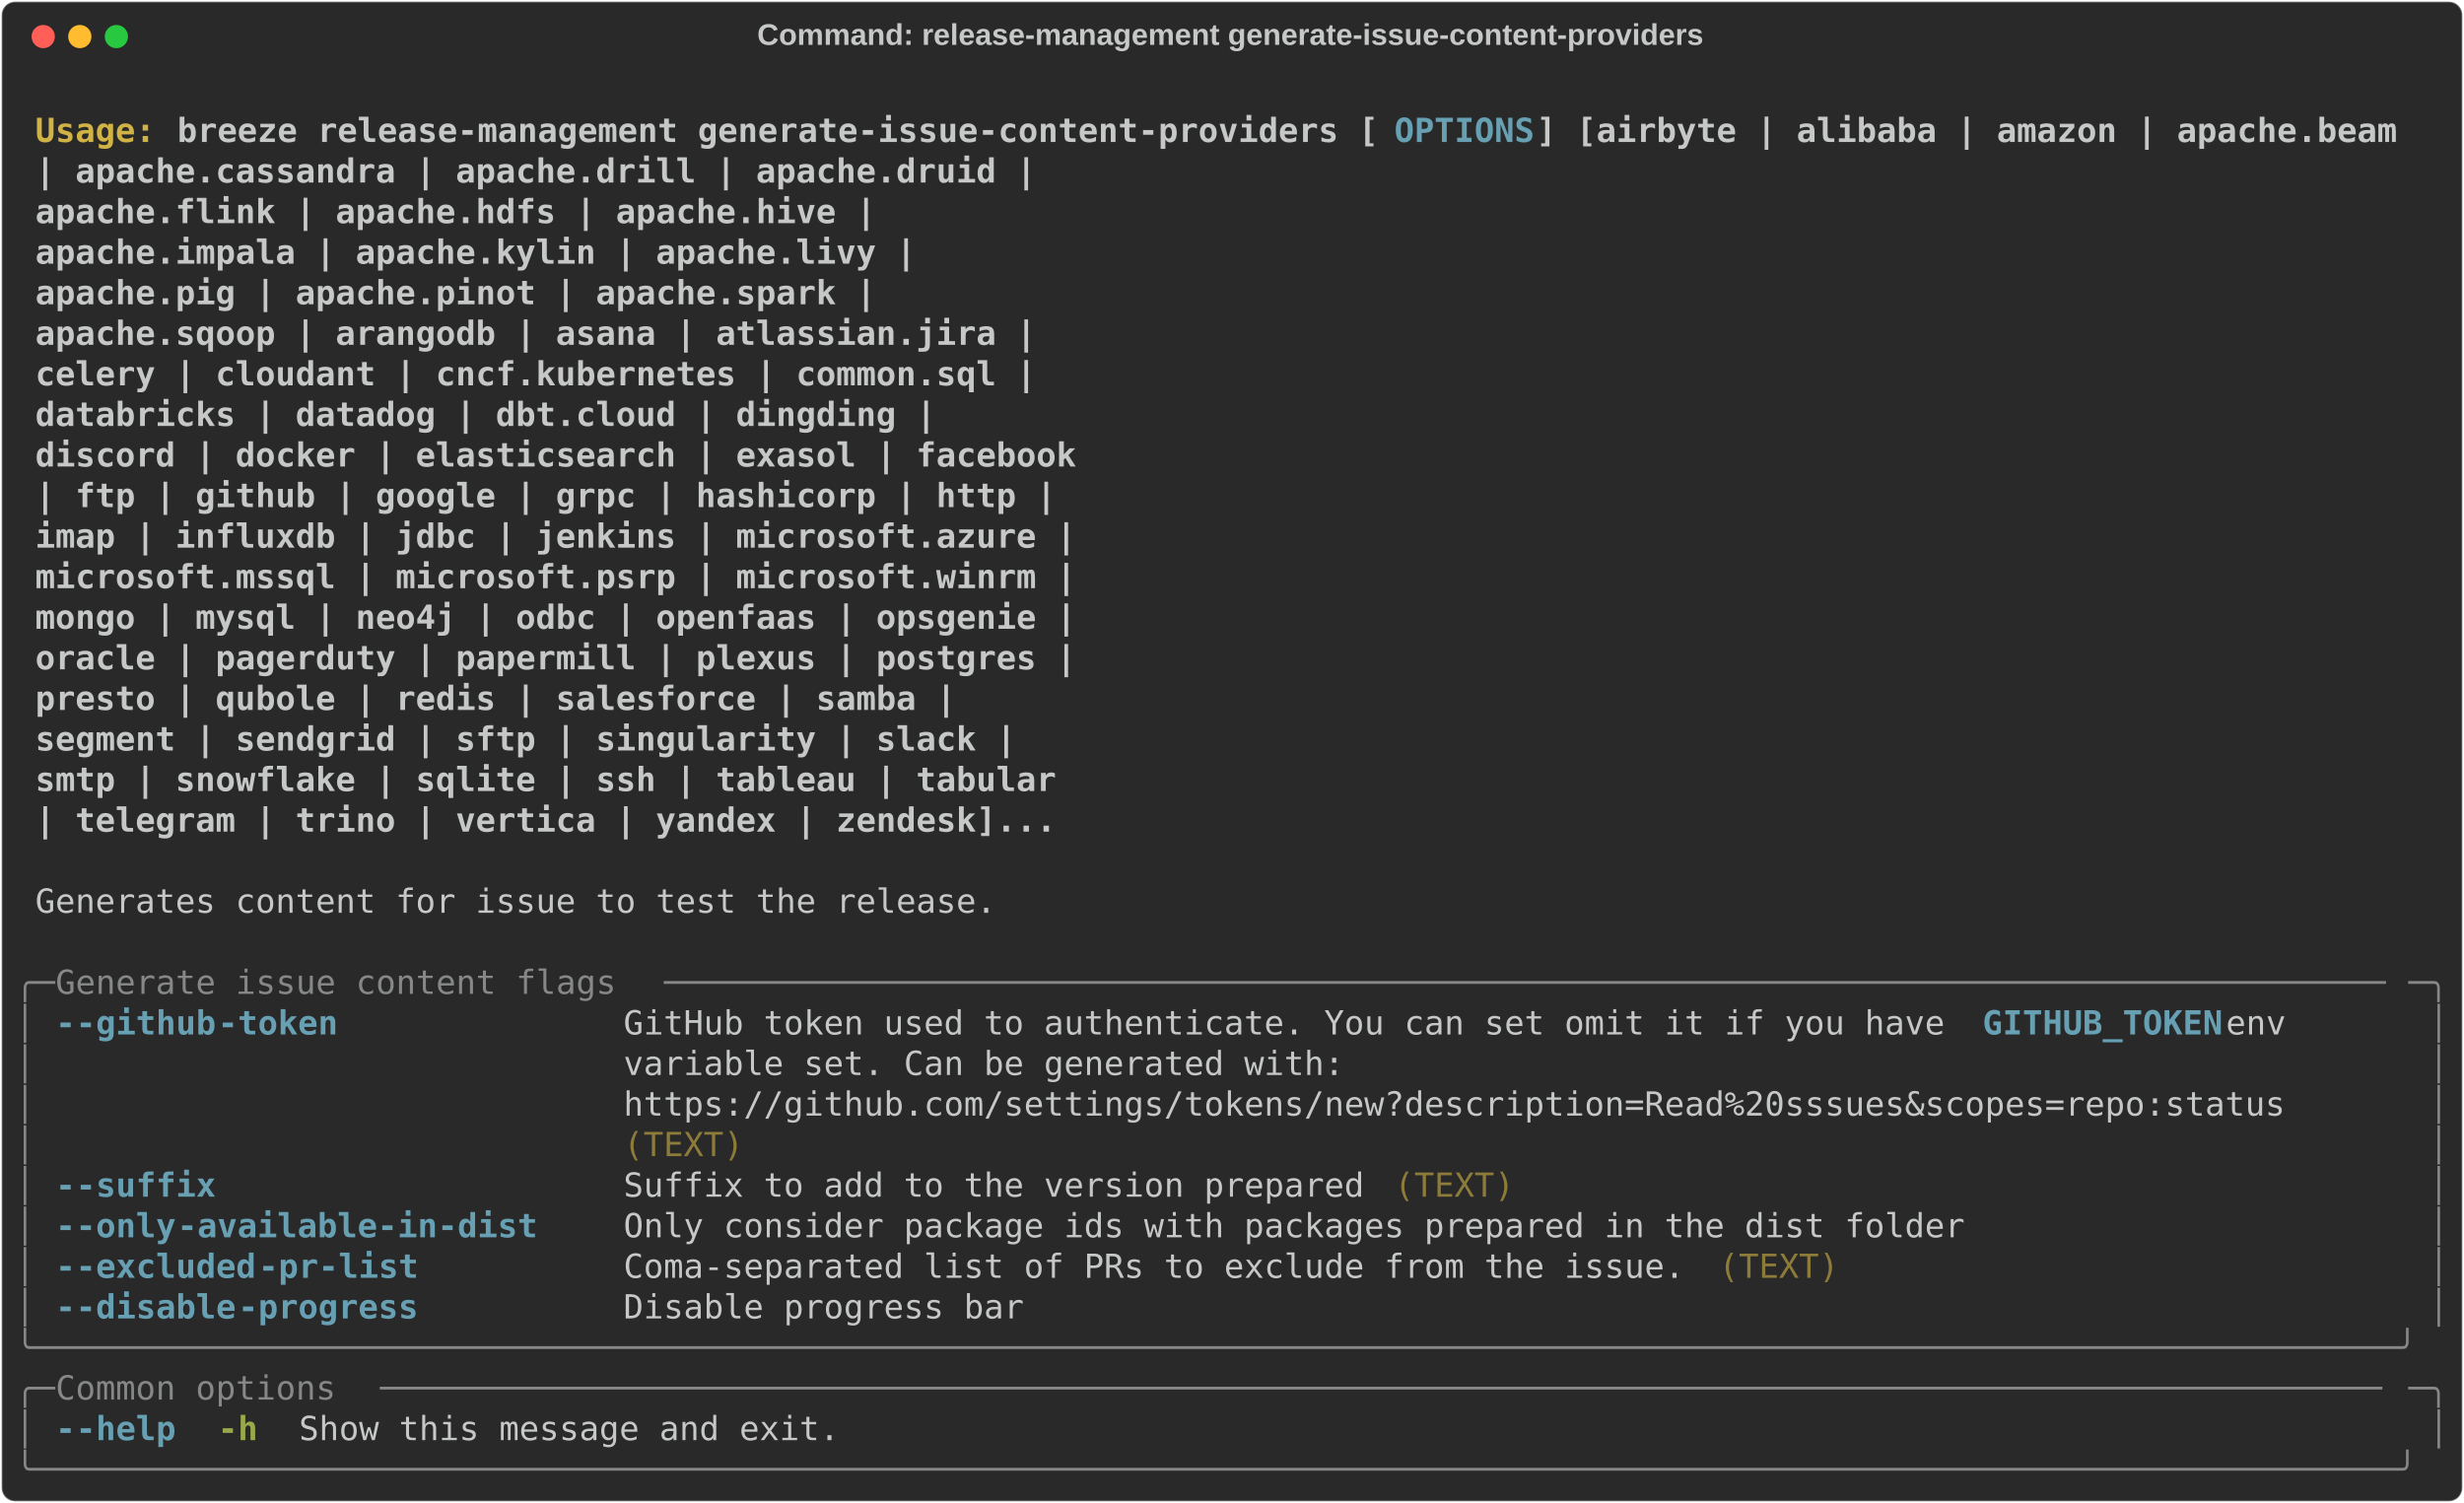
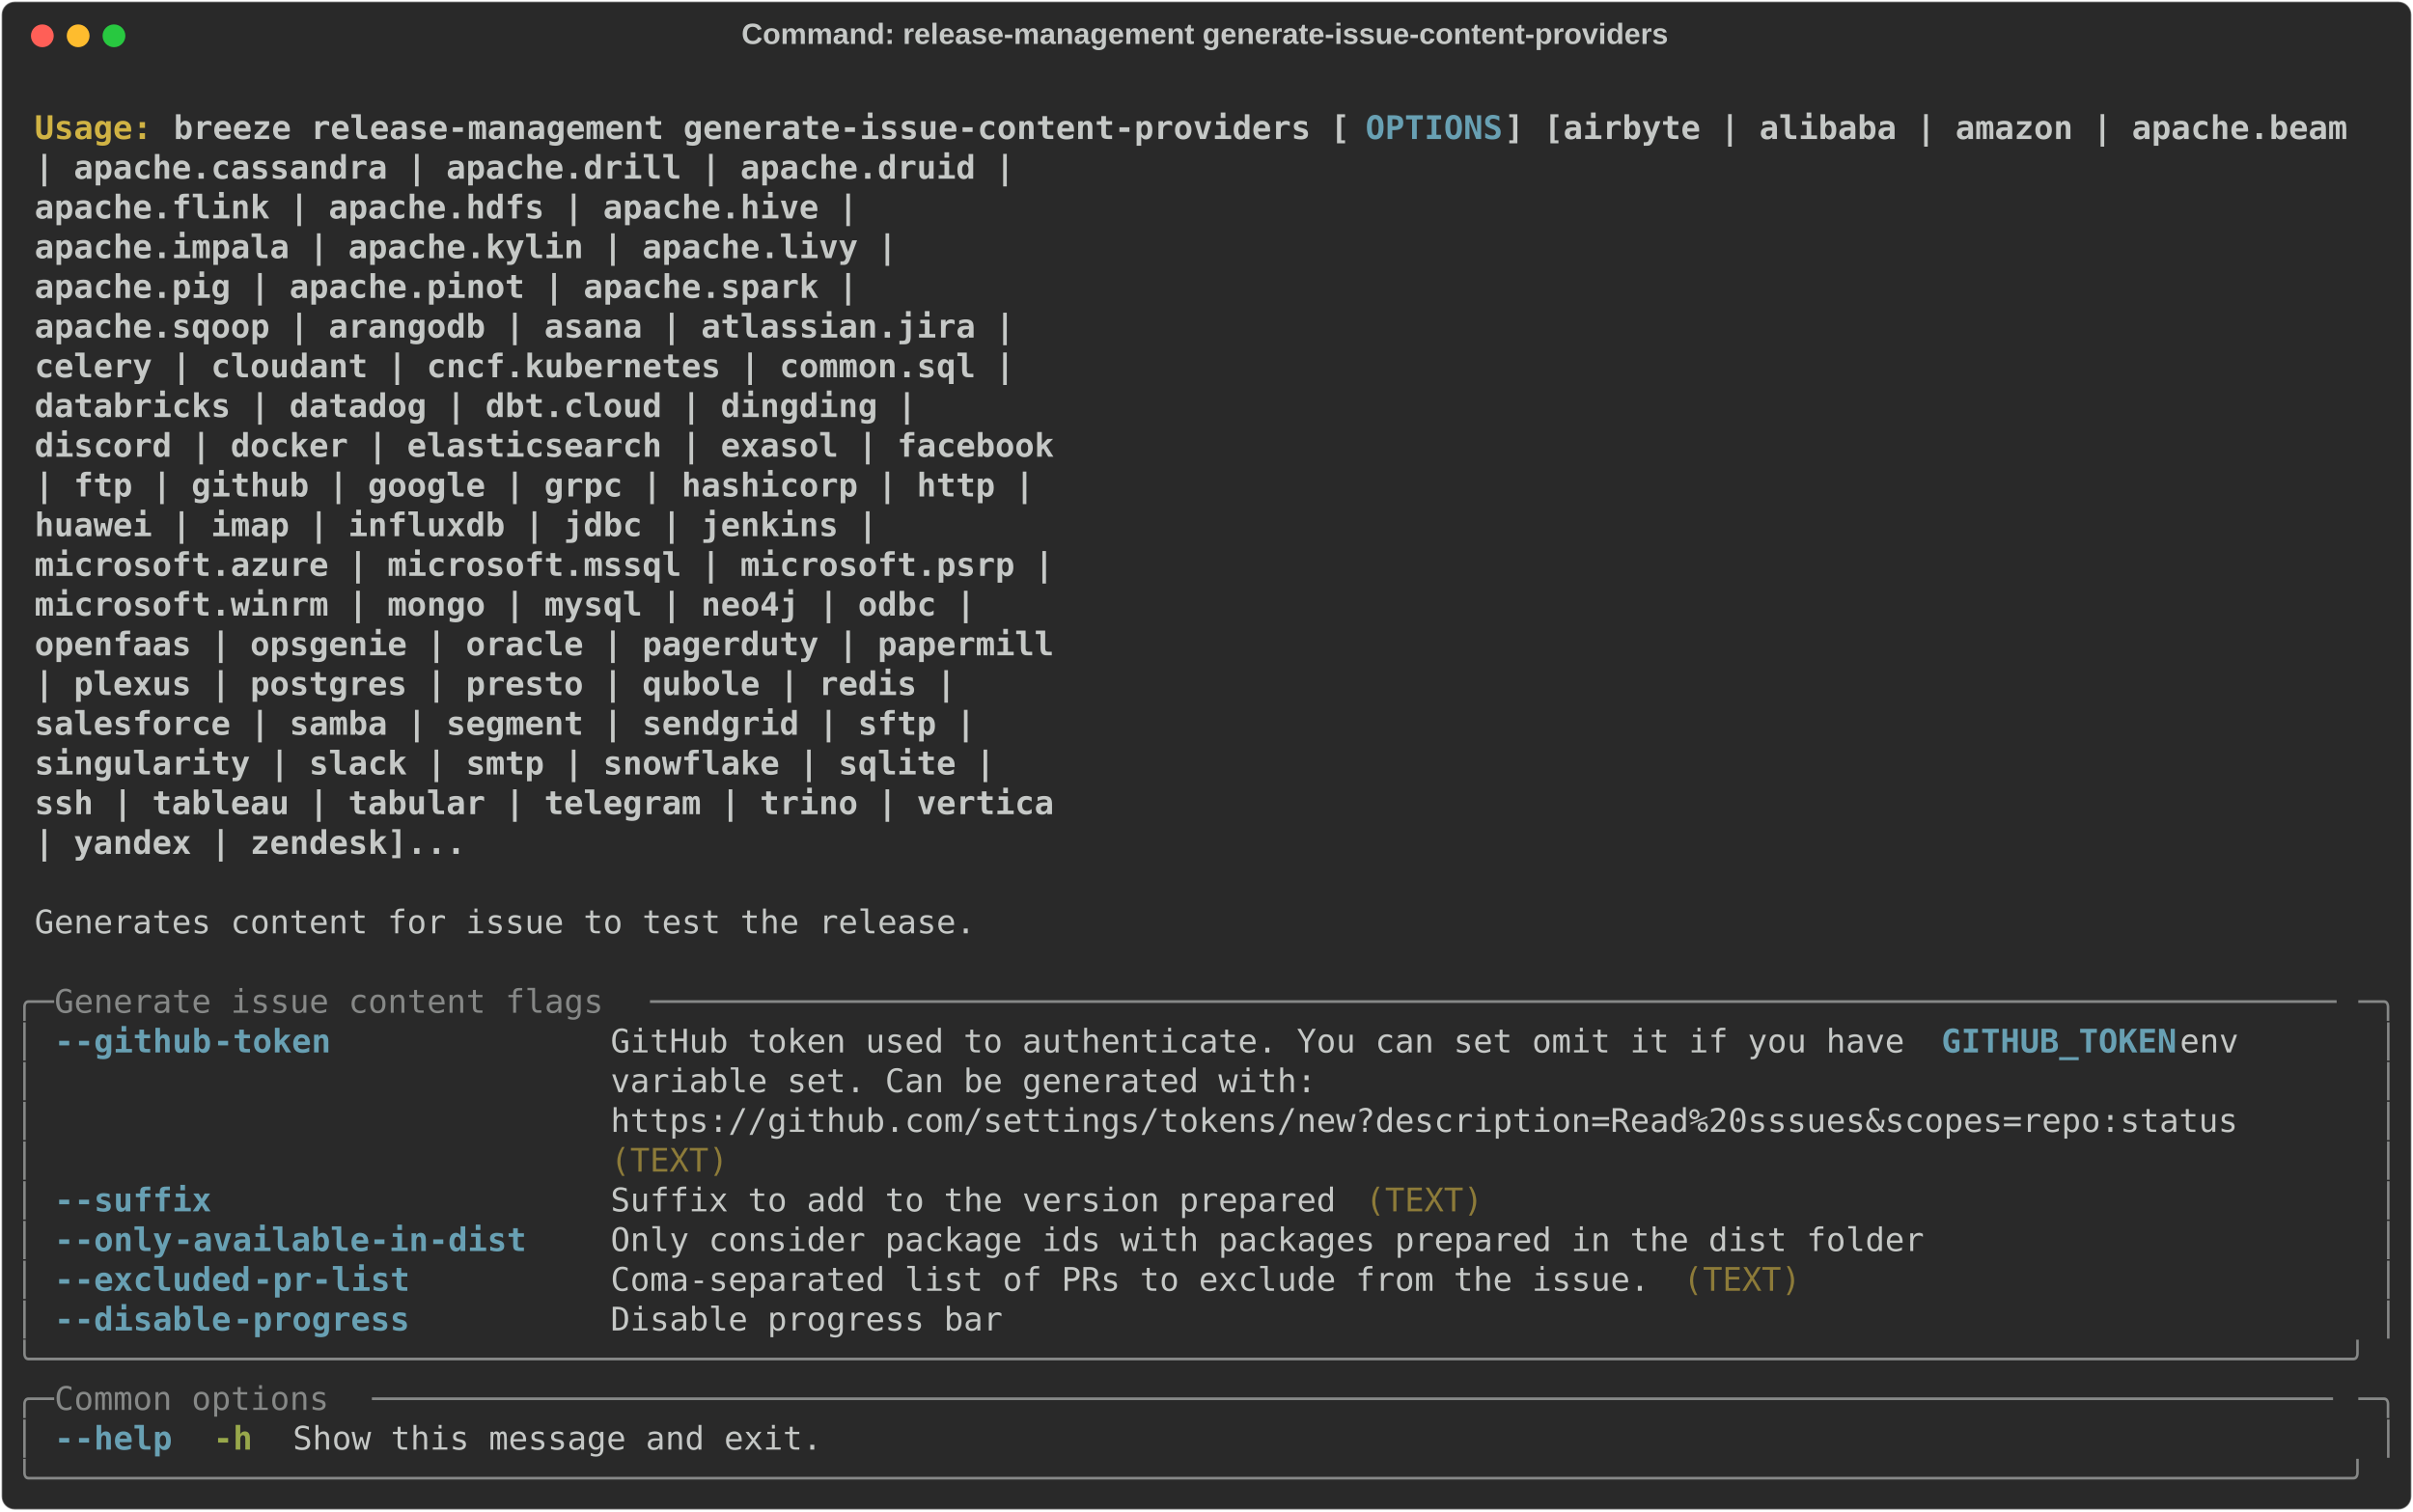
- <svg xmlns="http://www.w3.org/2000/svg" class="rich-terminal" viewBox="0 0 1482 904.0">
+ <svg xmlns="http://www.w3.org/2000/svg" class="rich-terminal" viewBox="0 0 1482 928.4">
  <style>

    @font-face {
        font-family: "Fira Code";
        src: local("FiraCode-Regular"),
                url("https://cdnjs.cloudflare.com/ajax/libs/firacode/6.2.0/woff2/FiraCode-Regular.woff2") format("woff2"),
                url("https://cdnjs.cloudflare.com/ajax/libs/firacode/6.2.0/woff/FiraCode-Regular.woff") format("woff");
        font-style: normal;
        font-weight: 400;
    }
    @font-face {
        font-family: "Fira Code";
        src: local("FiraCode-Bold"),
                url("https://cdnjs.cloudflare.com/ajax/libs/firacode/6.2.0/woff2/FiraCode-Bold.woff2") format("woff2"),
                url("https://cdnjs.cloudflare.com/ajax/libs/firacode/6.2.0/woff/FiraCode-Bold.woff") format("woff");
        font-style: bold;
        font-weight: 700;
    }

    .breeze-release-management-generate-issue-content-providers-matrix {
        font-family: Fira Code, monospace;
        font-size: 20px;
        line-height: 24.4px;
        font-variant-east-asian: full-width;
    }

    .breeze-release-management-generate-issue-content-providers-title {
        font-size: 18px;
        font-weight: bold;
        font-family: arial;
    }

    .breeze-release-management-generate-issue-content-providers-r1 { fill: #c5c8c6;font-weight: bold }
.breeze-release-management-generate-issue-content-providers-r2 { fill: #c5c8c6 }
.breeze-release-management-generate-issue-content-providers-r3 { fill: #d0b344;font-weight: bold }
.breeze-release-management-generate-issue-content-providers-r4 { fill: #68a0b3;font-weight: bold }
.breeze-release-management-generate-issue-content-providers-r5 { fill: #868887 }
.breeze-release-management-generate-issue-content-providers-r6 { fill: #8d7b39 }
.breeze-release-management-generate-issue-content-providers-r7 { fill: #98a84b;font-weight: bold }
    </style>
  <defs>
    <clipPath id="breeze-release-management-generate-issue-content-providers-clip-terminal">
-       <rect x="0" y="0" width="1463.0" height="853.0" />
+       <rect x="0" y="0" width="1463.0" height="877.4" />
    </clipPath>
    <clipPath id="breeze-release-management-generate-issue-content-providers-line-0">
      <rect x="0" y="1.5" width="1464" height="24.65" />
    </clipPath>
    <clipPath id="breeze-release-management-generate-issue-content-providers-line-1">
      <rect x="0" y="25.9" width="1464" height="24.65" />
    </clipPath>
    <clipPath id="breeze-release-management-generate-issue-content-providers-line-2">
      <rect x="0" y="50.3" width="1464" height="24.65" />
    </clipPath>
    <clipPath id="breeze-release-management-generate-issue-content-providers-line-3">
      <rect x="0" y="74.7" width="1464" height="24.65" />
    </clipPath>
    <clipPath id="breeze-release-management-generate-issue-content-providers-line-4">
      <rect x="0" y="99.1" width="1464" height="24.65" />
    </clipPath>
    <clipPath id="breeze-release-management-generate-issue-content-providers-line-5">
      <rect x="0" y="123.5" width="1464" height="24.65" />
    </clipPath>
    <clipPath id="breeze-release-management-generate-issue-content-providers-line-6">
      <rect x="0" y="147.9" width="1464" height="24.65" />
    </clipPath>
    <clipPath id="breeze-release-management-generate-issue-content-providers-line-7">
      <rect x="0" y="172.3" width="1464" height="24.65" />
    </clipPath>
    <clipPath id="breeze-release-management-generate-issue-content-providers-line-8">
      <rect x="0" y="196.7" width="1464" height="24.65" />
    </clipPath>
    <clipPath id="breeze-release-management-generate-issue-content-providers-line-9">
      <rect x="0" y="221.1" width="1464" height="24.65" />
    </clipPath>
    <clipPath id="breeze-release-management-generate-issue-content-providers-line-10">
      <rect x="0" y="245.5" width="1464" height="24.65" />
    </clipPath>
    <clipPath id="breeze-release-management-generate-issue-content-providers-line-11">
      <rect x="0" y="269.9" width="1464" height="24.65" />
    </clipPath>
    <clipPath id="breeze-release-management-generate-issue-content-providers-line-12">
      <rect x="0" y="294.3" width="1464" height="24.65" />
    </clipPath>
    <clipPath id="breeze-release-management-generate-issue-content-providers-line-13">
      <rect x="0" y="318.7" width="1464" height="24.65" />
    </clipPath>
    <clipPath id="breeze-release-management-generate-issue-content-providers-line-14">
      <rect x="0" y="343.1" width="1464" height="24.65" />
    </clipPath>
    <clipPath id="breeze-release-management-generate-issue-content-providers-line-15">
      <rect x="0" y="367.5" width="1464" height="24.65" />
    </clipPath>
    <clipPath id="breeze-release-management-generate-issue-content-providers-line-16">
      <rect x="0" y="391.9" width="1464" height="24.65" />
    </clipPath>
    <clipPath id="breeze-release-management-generate-issue-content-providers-line-17">
      <rect x="0" y="416.3" width="1464" height="24.65" />
    </clipPath>
    <clipPath id="breeze-release-management-generate-issue-content-providers-line-18">
      <rect x="0" y="440.7" width="1464" height="24.65" />
    </clipPath>
    <clipPath id="breeze-release-management-generate-issue-content-providers-line-19">
      <rect x="0" y="465.1" width="1464" height="24.65" />
    </clipPath>
    <clipPath id="breeze-release-management-generate-issue-content-providers-line-20">
      <rect x="0" y="489.5" width="1464" height="24.65" />
    </clipPath>
    <clipPath id="breeze-release-management-generate-issue-content-providers-line-21">
      <rect x="0" y="513.9" width="1464" height="24.65" />
    </clipPath>
    <clipPath id="breeze-release-management-generate-issue-content-providers-line-22">
      <rect x="0" y="538.3" width="1464" height="24.65" />
    </clipPath>
    <clipPath id="breeze-release-management-generate-issue-content-providers-line-23">
      <rect x="0" y="562.7" width="1464" height="24.65" />
    </clipPath>
    <clipPath id="breeze-release-management-generate-issue-content-providers-line-24">
      <rect x="0" y="587.1" width="1464" height="24.65" />
    </clipPath>
    <clipPath id="breeze-release-management-generate-issue-content-providers-line-25">
      <rect x="0" y="611.5" width="1464" height="24.65" />
    </clipPath>
    <clipPath id="breeze-release-management-generate-issue-content-providers-line-26">
      <rect x="0" y="635.9" width="1464" height="24.65" />
    </clipPath>
    <clipPath id="breeze-release-management-generate-issue-content-providers-line-27">
      <rect x="0" y="660.3" width="1464" height="24.65" />
    </clipPath>
    <clipPath id="breeze-release-management-generate-issue-content-providers-line-28">
      <rect x="0" y="684.7" width="1464" height="24.65" />
    </clipPath>
    <clipPath id="breeze-release-management-generate-issue-content-providers-line-29">
      <rect x="0" y="709.1" width="1464" height="24.65" />
    </clipPath>
    <clipPath id="breeze-release-management-generate-issue-content-providers-line-30">
      <rect x="0" y="733.5" width="1464" height="24.65" />
    </clipPath>
    <clipPath id="breeze-release-management-generate-issue-content-providers-line-31">
      <rect x="0" y="757.9" width="1464" height="24.65" />
    </clipPath>
    <clipPath id="breeze-release-management-generate-issue-content-providers-line-32">
      <rect x="0" y="782.3" width="1464" height="24.65" />
    </clipPath>
    <clipPath id="breeze-release-management-generate-issue-content-providers-line-33">
      <rect x="0" y="806.7" width="1464" height="24.65" />
    </clipPath>
+     <clipPath id="breeze-release-management-generate-issue-content-providers-line-34">
+       <rect x="0" y="831.1" width="1464" height="24.65" />
+     </clipPath>
  </defs>
-   <rect fill="#292929" stroke="rgba(255,255,255,0.35)" stroke-width="1" x="1" y="1" width="1480" height="902" rx="8" />
+   <rect fill="#292929" stroke="rgba(255,255,255,0.35)" stroke-width="1" x="1" y="1" width="1480" height="926.4" rx="8" />
  <text class="breeze-release-management-generate-issue-content-providers-title" fill="#c5c8c6" text-anchor="middle" x="740" y="27">Command: release-management generate-issue-content-providers</text>
  <g transform="translate(26,22)">
    <circle cx="0" cy="0" r="7" fill="#ff5f57" />
    <circle cx="22" cy="0" r="7" fill="#febc2e" />
    <circle cx="44" cy="0" r="7" fill="#28c840" />
  </g>
  <g transform="translate(9, 41)" clip-path="url(#breeze-release-management-generate-issue-content-providers-clip-terminal)">
    <g class="breeze-release-management-generate-issue-content-providers-matrix">
      <text class="breeze-release-management-generate-issue-content-providers-r2" x="1464" y="20" textLength="12.2" clip-path="url(#breeze-release-management-generate-issue-content-providers-line-0)">
</text>
      <text class="breeze-release-management-generate-issue-content-providers-r3" x="12.2" y="44.4" textLength="85.4" clip-path="url(#breeze-release-management-generate-issue-content-providers-line-1)">Usage: </text>
      <text class="breeze-release-management-generate-issue-content-providers-r1" x="97.6" y="44.4" textLength="732" clip-path="url(#breeze-release-management-generate-issue-content-providers-line-1)">breeze release-management generate-issue-content-providers [</text>
      <text class="breeze-release-management-generate-issue-content-providers-r4" x="829.6" y="44.4" textLength="85.4" clip-path="url(#breeze-release-management-generate-issue-content-providers-line-1)">OPTIONS</text>
      <text class="breeze-release-management-generate-issue-content-providers-r1" x="915" y="44.4" textLength="524.6" clip-path="url(#breeze-release-management-generate-issue-content-providers-line-1)">] [airbyte | alibaba | amazon | apache.beam</text>
      <text class="breeze-release-management-generate-issue-content-providers-r2" x="1464" y="44.4" textLength="12.2" clip-path="url(#breeze-release-management-generate-issue-content-providers-line-1)">
</text>
      <text class="breeze-release-management-generate-issue-content-providers-r1" x="12.2" y="68.8" textLength="1415.2" clip-path="url(#breeze-release-management-generate-issue-content-providers-line-2)">                                                                  | apache.cassandra | apache.drill | apache.druid |</text>
      <text class="breeze-release-management-generate-issue-content-providers-r2" x="1464" y="68.8" textLength="12.2" clip-path="url(#breeze-release-management-generate-issue-content-providers-line-2)">
</text>
      <text class="breeze-release-management-generate-issue-content-providers-r1" x="12.2" y="93.2" textLength="1317.6" clip-path="url(#breeze-release-management-generate-issue-content-providers-line-3)">                                                                  apache.flink | apache.hdfs | apache.hive |</text>
      <text class="breeze-release-management-generate-issue-content-providers-r2" x="1464" y="93.2" textLength="12.2" clip-path="url(#breeze-release-management-generate-issue-content-providers-line-3)">
</text>
      <text class="breeze-release-management-generate-issue-content-providers-r1" x="12.2" y="117.6" textLength="1342" clip-path="url(#breeze-release-management-generate-issue-content-providers-line-4)">                                                                  apache.impala | apache.kylin | apache.livy |</text>
      <text class="breeze-release-management-generate-issue-content-providers-r2" x="1464" y="117.6" textLength="12.2" clip-path="url(#breeze-release-management-generate-issue-content-providers-line-4)">
</text>
      <text class="breeze-release-management-generate-issue-content-providers-r1" x="12.2" y="142" textLength="1317.6" clip-path="url(#breeze-release-management-generate-issue-content-providers-line-5)">                                                                  apache.pig | apache.pinot | apache.spark |</text>
      <text class="breeze-release-management-generate-issue-content-providers-r2" x="1464" y="142" textLength="12.2" clip-path="url(#breeze-release-management-generate-issue-content-providers-line-5)">
</text>
      <text class="breeze-release-management-generate-issue-content-providers-r1" x="12.2" y="166.4" textLength="1415.2" clip-path="url(#breeze-release-management-generate-issue-content-providers-line-6)">                                                                  apache.sqoop | arangodb | asana | atlassian.jira |</text>
      <text class="breeze-release-management-generate-issue-content-providers-r2" x="1464" y="166.4" textLength="12.2" clip-path="url(#breeze-release-management-generate-issue-content-providers-line-6)">
</text>
      <text class="breeze-release-management-generate-issue-content-providers-r1" x="12.2" y="190.8" textLength="1415.2" clip-path="url(#breeze-release-management-generate-issue-content-providers-line-7)">                                                                  celery | cloudant | cncf.kubernetes | common.sql |</text>
      <text class="breeze-release-management-generate-issue-content-providers-r2" x="1464" y="190.8" textLength="12.2" clip-path="url(#breeze-release-management-generate-issue-content-providers-line-7)">
</text>
      <text class="breeze-release-management-generate-issue-content-providers-r1" x="12.2" y="215.2" textLength="1354.2" clip-path="url(#breeze-release-management-generate-issue-content-providers-line-8)">                                                                  databricks | datadog | dbt.cloud | dingding |</text>
      <text class="breeze-release-management-generate-issue-content-providers-r2" x="1464" y="215.2" textLength="12.2" clip-path="url(#breeze-release-management-generate-issue-content-providers-line-8)">
</text>
      <text class="breeze-release-management-generate-issue-content-providers-r1" x="12.2" y="239.6" textLength="1439.6" clip-path="url(#breeze-release-management-generate-issue-content-providers-line-9)">                                                                  discord | docker | elasticsearch | exasol | facebook</text>
      <text class="breeze-release-management-generate-issue-content-providers-r2" x="1464" y="239.6" textLength="12.2" clip-path="url(#breeze-release-management-generate-issue-content-providers-line-9)">
</text>
      <text class="breeze-release-management-generate-issue-content-providers-r1" x="12.2" y="264" textLength="1427.4" clip-path="url(#breeze-release-management-generate-issue-content-providers-line-10)">                                                                  | ftp | github | google | grpc | hashicorp | http |</text>
      <text class="breeze-release-management-generate-issue-content-providers-r2" x="1464" y="264" textLength="12.2" clip-path="url(#breeze-release-management-generate-issue-content-providers-line-10)">
</text>
-       <text class="breeze-release-management-generate-issue-content-providers-r1" x="12.2" y="288.4" textLength="1439.6" clip-path="url(#breeze-release-management-generate-issue-content-providers-line-11)">                                                                  imap | influxdb | jdbc | jenkins | microsoft.azure |</text>
+       <text class="breeze-release-management-generate-issue-content-providers-r1" x="12.2" y="288.4" textLength="1329.8" clip-path="url(#breeze-release-management-generate-issue-content-providers-line-11)">                                                                  huawei | imap | influxdb | jdbc | jenkins |</text>
      <text class="breeze-release-management-generate-issue-content-providers-r2" x="1464" y="288.4" textLength="12.2" clip-path="url(#breeze-release-management-generate-issue-content-providers-line-11)">
</text>
-       <text class="breeze-release-management-generate-issue-content-providers-r1" x="12.2" y="312.8" textLength="1439.6" clip-path="url(#breeze-release-management-generate-issue-content-providers-line-12)">                                                                  microsoft.mssql | microsoft.psrp | microsoft.winrm |</text>
+       <text class="breeze-release-management-generate-issue-content-providers-r1" x="12.2" y="312.8" textLength="1439.6" clip-path="url(#breeze-release-management-generate-issue-content-providers-line-12)">                                                                  microsoft.azure | microsoft.mssql | microsoft.psrp |</text>
      <text class="breeze-release-management-generate-issue-content-providers-r2" x="1464" y="312.8" textLength="12.2" clip-path="url(#breeze-release-management-generate-issue-content-providers-line-12)">
</text>
-       <text class="breeze-release-management-generate-issue-content-providers-r1" x="12.2" y="337.2" textLength="1439.6" clip-path="url(#breeze-release-management-generate-issue-content-providers-line-13)">                                                                  mongo | mysql | neo4j | odbc | openfaas | opsgenie |</text>
+       <text class="breeze-release-management-generate-issue-content-providers-r1" x="12.2" y="337.2" textLength="1390.8" clip-path="url(#breeze-release-management-generate-issue-content-providers-line-13)">                                                                  microsoft.winrm | mongo | mysql | neo4j | odbc |</text>
      <text class="breeze-release-management-generate-issue-content-providers-r2" x="1464" y="337.2" textLength="12.2" clip-path="url(#breeze-release-management-generate-issue-content-providers-line-13)">
</text>
-       <text class="breeze-release-management-generate-issue-content-providers-r1" x="12.2" y="361.6" textLength="1439.6" clip-path="url(#breeze-release-management-generate-issue-content-providers-line-14)">                                                                  oracle | pagerduty | papermill | plexus | postgres |</text>
+       <text class="breeze-release-management-generate-issue-content-providers-r1" x="12.2" y="361.6" textLength="1439.6" clip-path="url(#breeze-release-management-generate-issue-content-providers-line-14)">                                                                  openfaas | opsgenie | oracle | pagerduty | papermill</text>
      <text class="breeze-release-management-generate-issue-content-providers-r2" x="1464" y="361.6" textLength="12.2" clip-path="url(#breeze-release-management-generate-issue-content-providers-line-14)">
</text>
-       <text class="breeze-release-management-generate-issue-content-providers-r1" x="12.2" y="386" textLength="1366.4" clip-path="url(#breeze-release-management-generate-issue-content-providers-line-15)">                                                                  presto | qubole | redis | salesforce | samba |</text>
+       <text class="breeze-release-management-generate-issue-content-providers-r1" x="12.2" y="386" textLength="1378.6" clip-path="url(#breeze-release-management-generate-issue-content-providers-line-15)">                                                                  | plexus | postgres | presto | qubole | redis |</text>
      <text class="breeze-release-management-generate-issue-content-providers-r2" x="1464" y="386" textLength="12.2" clip-path="url(#breeze-release-management-generate-issue-content-providers-line-15)">
</text>
-       <text class="breeze-release-management-generate-issue-content-providers-r1" x="12.2" y="410.4" textLength="1403" clip-path="url(#breeze-release-management-generate-issue-content-providers-line-16)">                                                                  segment | sendgrid | sftp | singularity | slack |</text>
+       <text class="breeze-release-management-generate-issue-content-providers-r1" x="12.2" y="410.4" textLength="1390.8" clip-path="url(#breeze-release-management-generate-issue-content-providers-line-16)">                                                                  salesforce | samba | segment | sendgrid | sftp |</text>
      <text class="breeze-release-management-generate-issue-content-providers-r2" x="1464" y="410.4" textLength="12.2" clip-path="url(#breeze-release-management-generate-issue-content-providers-line-16)">
</text>
-       <text class="breeze-release-management-generate-issue-content-providers-r1" x="12.2" y="434.8" textLength="1427.4" clip-path="url(#breeze-release-management-generate-issue-content-providers-line-17)">                                                                  smtp | snowflake | sqlite | ssh | tableau | tabular</text>
+       <text class="breeze-release-management-generate-issue-content-providers-r1" x="12.2" y="434.8" textLength="1403" clip-path="url(#breeze-release-management-generate-issue-content-providers-line-17)">                                                                  singularity | slack | smtp | snowflake | sqlite |</text>
      <text class="breeze-release-management-generate-issue-content-providers-r2" x="1464" y="434.8" textLength="12.2" clip-path="url(#breeze-release-management-generate-issue-content-providers-line-17)">
</text>
-       <text class="breeze-release-management-generate-issue-content-providers-r1" x="12.2" y="459.2" textLength="1427.4" clip-path="url(#breeze-release-management-generate-issue-content-providers-line-18)">                                                                  | telegram | trino | vertica | yandex | zendesk]...</text>
+       <text class="breeze-release-management-generate-issue-content-providers-r1" x="12.2" y="459.2" textLength="1439.6" clip-path="url(#breeze-release-management-generate-issue-content-providers-line-18)">                                                                  ssh | tableau | tabular | telegram | trino | vertica</text>
      <text class="breeze-release-management-generate-issue-content-providers-r2" x="1464" y="459.2" textLength="12.2" clip-path="url(#breeze-release-management-generate-issue-content-providers-line-18)">
</text>
+       <text class="breeze-release-management-generate-issue-content-providers-r1" x="12.2" y="483.6" textLength="1073.6" clip-path="url(#breeze-release-management-generate-issue-content-providers-line-19)">                                                                  | yandex | zendesk]...</text>
      <text class="breeze-release-management-generate-issue-content-providers-r2" x="1464" y="483.6" textLength="12.2" clip-path="url(#breeze-release-management-generate-issue-content-providers-line-19)">
</text>
-       <text class="breeze-release-management-generate-issue-content-providers-r2" x="12.2" y="508" textLength="585.6" clip-path="url(#breeze-release-management-generate-issue-content-providers-line-20)">Generates content for issue to test the release.</text>
      <text class="breeze-release-management-generate-issue-content-providers-r2" x="1464" y="508" textLength="12.2" clip-path="url(#breeze-release-management-generate-issue-content-providers-line-20)">
</text>
+       <text class="breeze-release-management-generate-issue-content-providers-r2" x="12.2" y="532.4" textLength="585.6" clip-path="url(#breeze-release-management-generate-issue-content-providers-line-21)">Generates content for issue to test the release.</text>
      <text class="breeze-release-management-generate-issue-content-providers-r2" x="1464" y="532.4" textLength="12.2" clip-path="url(#breeze-release-management-generate-issue-content-providers-line-21)">
</text>
-       <text class="breeze-release-management-generate-issue-content-providers-r5" x="0" y="556.8" textLength="24.4" clip-path="url(#breeze-release-management-generate-issue-content-providers-line-22)">╭─</text>
-       <text class="breeze-release-management-generate-issue-content-providers-r5" x="24.4" y="556.8" textLength="366" clip-path="url(#breeze-release-management-generate-issue-content-providers-line-22)"> Generate issue content flags </text>
-       <text class="breeze-release-management-generate-issue-content-providers-r5" x="390.4" y="556.8" textLength="1049.2" clip-path="url(#breeze-release-management-generate-issue-content-providers-line-22)">──────────────────────────────────────────────────────────────────────────────────────</text>
-       <text class="breeze-release-management-generate-issue-content-providers-r5" x="1439.6" y="556.8" textLength="24.4" clip-path="url(#breeze-release-management-generate-issue-content-providers-line-22)">─╮</text>
      <text class="breeze-release-management-generate-issue-content-providers-r2" x="1464" y="556.8" textLength="12.2" clip-path="url(#breeze-release-management-generate-issue-content-providers-line-22)">
</text>
-       <text class="breeze-release-management-generate-issue-content-providers-r5" x="0" y="581.2" textLength="12.2" clip-path="url(#breeze-release-management-generate-issue-content-providers-line-23)">│</text>
-       <text class="breeze-release-management-generate-issue-content-providers-r4" x="24.4" y="581.2" textLength="12.2" clip-path="url(#breeze-release-management-generate-issue-content-providers-line-23)">-</text>
-       <text class="breeze-release-management-generate-issue-content-providers-r4" x="36.6" y="581.2" textLength="85.4" clip-path="url(#breeze-release-management-generate-issue-content-providers-line-23)">-github</text>
-       <text class="breeze-release-management-generate-issue-content-providers-r4" x="122" y="581.2" textLength="73.2" clip-path="url(#breeze-release-management-generate-issue-content-providers-line-23)">-token</text>
-       <text class="breeze-release-management-generate-issue-content-providers-r2" x="366" y="581.2" textLength="817.4" clip-path="url(#breeze-release-management-generate-issue-content-providers-line-23)">GitHub token used to authenticate. You can set omit it if you have </text>
-       <text class="breeze-release-management-generate-issue-content-providers-r4" x="1183.4" y="581.2" textLength="146.4" clip-path="url(#breeze-release-management-generate-issue-content-providers-line-23)">GITHUB_TOKEN</text>
-       <text class="breeze-release-management-generate-issue-content-providers-r2" x="1329.8" y="581.2" textLength="109.8" clip-path="url(#breeze-release-management-generate-issue-content-providers-line-23)"> env     </text>
-       <text class="breeze-release-management-generate-issue-content-providers-r5" x="1451.8" y="581.2" textLength="12.2" clip-path="url(#breeze-release-management-generate-issue-content-providers-line-23)">│</text>
+       <text class="breeze-release-management-generate-issue-content-providers-r5" x="0" y="581.2" textLength="24.4" clip-path="url(#breeze-release-management-generate-issue-content-providers-line-23)">╭─</text>
+       <text class="breeze-release-management-generate-issue-content-providers-r5" x="24.4" y="581.2" textLength="366" clip-path="url(#breeze-release-management-generate-issue-content-providers-line-23)"> Generate issue content flags </text>
+       <text class="breeze-release-management-generate-issue-content-providers-r5" x="390.4" y="581.2" textLength="1049.2" clip-path="url(#breeze-release-management-generate-issue-content-providers-line-23)">──────────────────────────────────────────────────────────────────────────────────────</text>
+       <text class="breeze-release-management-generate-issue-content-providers-r5" x="1439.6" y="581.2" textLength="24.4" clip-path="url(#breeze-release-management-generate-issue-content-providers-line-23)">─╮</text>
      <text class="breeze-release-management-generate-issue-content-providers-r2" x="1464" y="581.2" textLength="12.2" clip-path="url(#breeze-release-management-generate-issue-content-providers-line-23)">
</text>
      <text class="breeze-release-management-generate-issue-content-providers-r5" x="0" y="605.6" textLength="12.2" clip-path="url(#breeze-release-management-generate-issue-content-providers-line-24)">│</text>
-       <text class="breeze-release-management-generate-issue-content-providers-r2" x="366" y="605.6" textLength="1073.6" clip-path="url(#breeze-release-management-generate-issue-content-providers-line-24)">variable set. Can be generated with:                                                    </text>
+       <text class="breeze-release-management-generate-issue-content-providers-r4" x="24.4" y="605.6" textLength="12.2" clip-path="url(#breeze-release-management-generate-issue-content-providers-line-24)">-</text>
+       <text class="breeze-release-management-generate-issue-content-providers-r4" x="36.6" y="605.6" textLength="85.4" clip-path="url(#breeze-release-management-generate-issue-content-providers-line-24)">-github</text>
+       <text class="breeze-release-management-generate-issue-content-providers-r4" x="122" y="605.6" textLength="73.2" clip-path="url(#breeze-release-management-generate-issue-content-providers-line-24)">-token</text>
+       <text class="breeze-release-management-generate-issue-content-providers-r2" x="366" y="605.6" textLength="817.4" clip-path="url(#breeze-release-management-generate-issue-content-providers-line-24)">GitHub token used to authenticate. You can set omit it if you have </text>
+       <text class="breeze-release-management-generate-issue-content-providers-r4" x="1183.4" y="605.6" textLength="146.4" clip-path="url(#breeze-release-management-generate-issue-content-providers-line-24)">GITHUB_TOKEN</text>
+       <text class="breeze-release-management-generate-issue-content-providers-r2" x="1329.8" y="605.6" textLength="109.8" clip-path="url(#breeze-release-management-generate-issue-content-providers-line-24)"> env     </text>
      <text class="breeze-release-management-generate-issue-content-providers-r5" x="1451.8" y="605.6" textLength="12.2" clip-path="url(#breeze-release-management-generate-issue-content-providers-line-24)">│</text>
      <text class="breeze-release-management-generate-issue-content-providers-r2" x="1464" y="605.6" textLength="12.2" clip-path="url(#breeze-release-management-generate-issue-content-providers-line-24)">
</text>
      <text class="breeze-release-management-generate-issue-content-providers-r5" x="0" y="630" textLength="12.2" clip-path="url(#breeze-release-management-generate-issue-content-providers-line-25)">│</text>
-       <text class="breeze-release-management-generate-issue-content-providers-r2" x="366" y="630" textLength="1073.6" clip-path="url(#breeze-release-management-generate-issue-content-providers-line-25)">https://github.com/settings/tokens/new?description=Read%20sssues&amp;scopes=repo:status     </text>
+       <text class="breeze-release-management-generate-issue-content-providers-r2" x="366" y="630" textLength="1073.6" clip-path="url(#breeze-release-management-generate-issue-content-providers-line-25)">variable set. Can be generated with:                                                    </text>
      <text class="breeze-release-management-generate-issue-content-providers-r5" x="1451.8" y="630" textLength="12.2" clip-path="url(#breeze-release-management-generate-issue-content-providers-line-25)">│</text>
      <text class="breeze-release-management-generate-issue-content-providers-r2" x="1464" y="630" textLength="12.2" clip-path="url(#breeze-release-management-generate-issue-content-providers-line-25)">
</text>
      <text class="breeze-release-management-generate-issue-content-providers-r5" x="0" y="654.4" textLength="12.2" clip-path="url(#breeze-release-management-generate-issue-content-providers-line-26)">│</text>
-       <text class="breeze-release-management-generate-issue-content-providers-r6" x="366" y="654.4" textLength="1073.6" clip-path="url(#breeze-release-management-generate-issue-content-providers-line-26)">(TEXT)                                                                                  </text>
+       <text class="breeze-release-management-generate-issue-content-providers-r2" x="366" y="654.4" textLength="1073.6" clip-path="url(#breeze-release-management-generate-issue-content-providers-line-26)">https://github.com/settings/tokens/new?description=Read%20sssues&amp;scopes=repo:status     </text>
      <text class="breeze-release-management-generate-issue-content-providers-r5" x="1451.8" y="654.4" textLength="12.2" clip-path="url(#breeze-release-management-generate-issue-content-providers-line-26)">│</text>
      <text class="breeze-release-management-generate-issue-content-providers-r2" x="1464" y="654.4" textLength="12.2" clip-path="url(#breeze-release-management-generate-issue-content-providers-line-26)">
</text>
      <text class="breeze-release-management-generate-issue-content-providers-r5" x="0" y="678.8" textLength="12.2" clip-path="url(#breeze-release-management-generate-issue-content-providers-line-27)">│</text>
-       <text class="breeze-release-management-generate-issue-content-providers-r4" x="24.4" y="678.8" textLength="12.2" clip-path="url(#breeze-release-management-generate-issue-content-providers-line-27)">-</text>
-       <text class="breeze-release-management-generate-issue-content-providers-r4" x="36.6" y="678.8" textLength="85.4" clip-path="url(#breeze-release-management-generate-issue-content-providers-line-27)">-suffix</text>
-       <text class="breeze-release-management-generate-issue-content-providers-r2" x="366" y="678.8" textLength="451.4" clip-path="url(#breeze-release-management-generate-issue-content-providers-line-27)">Suffix to add to the version prepared</text>
-       <text class="breeze-release-management-generate-issue-content-providers-r6" x="829.6" y="678.8" textLength="73.2" clip-path="url(#breeze-release-management-generate-issue-content-providers-line-27)">(TEXT)</text>
+       <text class="breeze-release-management-generate-issue-content-providers-r6" x="366" y="678.8" textLength="1073.6" clip-path="url(#breeze-release-management-generate-issue-content-providers-line-27)">(TEXT)                                                                                  </text>
      <text class="breeze-release-management-generate-issue-content-providers-r5" x="1451.8" y="678.8" textLength="12.2" clip-path="url(#breeze-release-management-generate-issue-content-providers-line-27)">│</text>
      <text class="breeze-release-management-generate-issue-content-providers-r2" x="1464" y="678.8" textLength="12.2" clip-path="url(#breeze-release-management-generate-issue-content-providers-line-27)">
</text>
      <text class="breeze-release-management-generate-issue-content-providers-r5" x="0" y="703.2" textLength="12.2" clip-path="url(#breeze-release-management-generate-issue-content-providers-line-28)">│</text>
      <text class="breeze-release-management-generate-issue-content-providers-r4" x="24.4" y="703.2" textLength="12.2" clip-path="url(#breeze-release-management-generate-issue-content-providers-line-28)">-</text>
-       <text class="breeze-release-management-generate-issue-content-providers-r4" x="36.6" y="703.2" textLength="61" clip-path="url(#breeze-release-management-generate-issue-content-providers-line-28)">-only</text>
-       <text class="breeze-release-management-generate-issue-content-providers-r4" x="97.6" y="703.2" textLength="219.6" clip-path="url(#breeze-release-management-generate-issue-content-providers-line-28)">-available-in-dist</text>
-       <text class="breeze-release-management-generate-issue-content-providers-r2" x="366" y="703.2" textLength="817.4" clip-path="url(#breeze-release-management-generate-issue-content-providers-line-28)">Only consider package ids with packages prepared in the dist folder</text>
+       <text class="breeze-release-management-generate-issue-content-providers-r4" x="36.6" y="703.2" textLength="85.4" clip-path="url(#breeze-release-management-generate-issue-content-providers-line-28)">-suffix</text>
+       <text class="breeze-release-management-generate-issue-content-providers-r2" x="366" y="703.2" textLength="451.4" clip-path="url(#breeze-release-management-generate-issue-content-providers-line-28)">Suffix to add to the version prepared</text>
+       <text class="breeze-release-management-generate-issue-content-providers-r6" x="829.6" y="703.2" textLength="73.2" clip-path="url(#breeze-release-management-generate-issue-content-providers-line-28)">(TEXT)</text>
      <text class="breeze-release-management-generate-issue-content-providers-r5" x="1451.8" y="703.2" textLength="12.2" clip-path="url(#breeze-release-management-generate-issue-content-providers-line-28)">│</text>
      <text class="breeze-release-management-generate-issue-content-providers-r2" x="1464" y="703.2" textLength="12.2" clip-path="url(#breeze-release-management-generate-issue-content-providers-line-28)">
</text>
      <text class="breeze-release-management-generate-issue-content-providers-r5" x="0" y="727.6" textLength="12.2" clip-path="url(#breeze-release-management-generate-issue-content-providers-line-29)">│</text>
      <text class="breeze-release-management-generate-issue-content-providers-r4" x="24.4" y="727.6" textLength="12.2" clip-path="url(#breeze-release-management-generate-issue-content-providers-line-29)">-</text>
-       <text class="breeze-release-management-generate-issue-content-providers-r4" x="36.6" y="727.6" textLength="109.8" clip-path="url(#breeze-release-management-generate-issue-content-providers-line-29)">-excluded</text>
-       <text class="breeze-release-management-generate-issue-content-providers-r4" x="146.4" y="727.6" textLength="97.6" clip-path="url(#breeze-release-management-generate-issue-content-providers-line-29)">-pr-list</text>
-       <text class="breeze-release-management-generate-issue-content-providers-r2" x="366" y="727.6" textLength="646.6" clip-path="url(#breeze-release-management-generate-issue-content-providers-line-29)">Coma-separated list of PRs to exclude from the issue.</text>
-       <text class="breeze-release-management-generate-issue-content-providers-r6" x="1024.8" y="727.6" textLength="73.2" clip-path="url(#breeze-release-management-generate-issue-content-providers-line-29)">(TEXT)</text>
+       <text class="breeze-release-management-generate-issue-content-providers-r4" x="36.6" y="727.6" textLength="61" clip-path="url(#breeze-release-management-generate-issue-content-providers-line-29)">-only</text>
+       <text class="breeze-release-management-generate-issue-content-providers-r4" x="97.6" y="727.6" textLength="219.6" clip-path="url(#breeze-release-management-generate-issue-content-providers-line-29)">-available-in-dist</text>
+       <text class="breeze-release-management-generate-issue-content-providers-r2" x="366" y="727.6" textLength="817.4" clip-path="url(#breeze-release-management-generate-issue-content-providers-line-29)">Only consider package ids with packages prepared in the dist folder</text>
      <text class="breeze-release-management-generate-issue-content-providers-r5" x="1451.8" y="727.6" textLength="12.2" clip-path="url(#breeze-release-management-generate-issue-content-providers-line-29)">│</text>
      <text class="breeze-release-management-generate-issue-content-providers-r2" x="1464" y="727.6" textLength="12.2" clip-path="url(#breeze-release-management-generate-issue-content-providers-line-29)">
</text>
      <text class="breeze-release-management-generate-issue-content-providers-r5" x="0" y="752" textLength="12.2" clip-path="url(#breeze-release-management-generate-issue-content-providers-line-30)">│</text>
      <text class="breeze-release-management-generate-issue-content-providers-r4" x="24.4" y="752" textLength="12.2" clip-path="url(#breeze-release-management-generate-issue-content-providers-line-30)">-</text>
-       <text class="breeze-release-management-generate-issue-content-providers-r4" x="36.6" y="752" textLength="97.6" clip-path="url(#breeze-release-management-generate-issue-content-providers-line-30)">-disable</text>
-       <text class="breeze-release-management-generate-issue-content-providers-r4" x="134.2" y="752" textLength="109.8" clip-path="url(#breeze-release-management-generate-issue-content-providers-line-30)">-progress</text>
-       <text class="breeze-release-management-generate-issue-content-providers-r2" x="366" y="752" textLength="244" clip-path="url(#breeze-release-management-generate-issue-content-providers-line-30)">Disable progress bar</text>
+       <text class="breeze-release-management-generate-issue-content-providers-r4" x="36.6" y="752" textLength="109.8" clip-path="url(#breeze-release-management-generate-issue-content-providers-line-30)">-excluded</text>
+       <text class="breeze-release-management-generate-issue-content-providers-r4" x="146.4" y="752" textLength="97.6" clip-path="url(#breeze-release-management-generate-issue-content-providers-line-30)">-pr-list</text>
+       <text class="breeze-release-management-generate-issue-content-providers-r2" x="366" y="752" textLength="646.6" clip-path="url(#breeze-release-management-generate-issue-content-providers-line-30)">Coma-separated list of PRs to exclude from the issue.</text>
+       <text class="breeze-release-management-generate-issue-content-providers-r6" x="1024.8" y="752" textLength="73.2" clip-path="url(#breeze-release-management-generate-issue-content-providers-line-30)">(TEXT)</text>
      <text class="breeze-release-management-generate-issue-content-providers-r5" x="1451.8" y="752" textLength="12.2" clip-path="url(#breeze-release-management-generate-issue-content-providers-line-30)">│</text>
      <text class="breeze-release-management-generate-issue-content-providers-r2" x="1464" y="752" textLength="12.2" clip-path="url(#breeze-release-management-generate-issue-content-providers-line-30)">
</text>
-       <text class="breeze-release-management-generate-issue-content-providers-r5" x="0" y="776.4" textLength="1464" clip-path="url(#breeze-release-management-generate-issue-content-providers-line-31)">╰──────────────────────────────────────────────────────────────────────────────────────────────────────────────────────╯</text>
+       <text class="breeze-release-management-generate-issue-content-providers-r5" x="0" y="776.4" textLength="12.2" clip-path="url(#breeze-release-management-generate-issue-content-providers-line-31)">│</text>
+       <text class="breeze-release-management-generate-issue-content-providers-r4" x="24.4" y="776.4" textLength="12.2" clip-path="url(#breeze-release-management-generate-issue-content-providers-line-31)">-</text>
+       <text class="breeze-release-management-generate-issue-content-providers-r4" x="36.6" y="776.4" textLength="97.6" clip-path="url(#breeze-release-management-generate-issue-content-providers-line-31)">-disable</text>
+       <text class="breeze-release-management-generate-issue-content-providers-r4" x="134.2" y="776.4" textLength="109.8" clip-path="url(#breeze-release-management-generate-issue-content-providers-line-31)">-progress</text>
+       <text class="breeze-release-management-generate-issue-content-providers-r2" x="366" y="776.4" textLength="244" clip-path="url(#breeze-release-management-generate-issue-content-providers-line-31)">Disable progress bar</text>
+       <text class="breeze-release-management-generate-issue-content-providers-r5" x="1451.8" y="776.4" textLength="12.2" clip-path="url(#breeze-release-management-generate-issue-content-providers-line-31)">│</text>
      <text class="breeze-release-management-generate-issue-content-providers-r2" x="1464" y="776.4" textLength="12.2" clip-path="url(#breeze-release-management-generate-issue-content-providers-line-31)">
</text>
-       <text class="breeze-release-management-generate-issue-content-providers-r5" x="0" y="800.8" textLength="24.4" clip-path="url(#breeze-release-management-generate-issue-content-providers-line-32)">╭─</text>
-       <text class="breeze-release-management-generate-issue-content-providers-r5" x="24.4" y="800.8" textLength="195.2" clip-path="url(#breeze-release-management-generate-issue-content-providers-line-32)"> Common options </text>
-       <text class="breeze-release-management-generate-issue-content-providers-r5" x="219.6" y="800.8" textLength="1220" clip-path="url(#breeze-release-management-generate-issue-content-providers-line-32)">────────────────────────────────────────────────────────────────────────────────────────────────────</text>
-       <text class="breeze-release-management-generate-issue-content-providers-r5" x="1439.6" y="800.8" textLength="24.4" clip-path="url(#breeze-release-management-generate-issue-content-providers-line-32)">─╮</text>
+       <text class="breeze-release-management-generate-issue-content-providers-r5" x="0" y="800.8" textLength="1464" clip-path="url(#breeze-release-management-generate-issue-content-providers-line-32)">╰──────────────────────────────────────────────────────────────────────────────────────────────────────────────────────╯</text>
      <text class="breeze-release-management-generate-issue-content-providers-r2" x="1464" y="800.8" textLength="12.2" clip-path="url(#breeze-release-management-generate-issue-content-providers-line-32)">
</text>
-       <text class="breeze-release-management-generate-issue-content-providers-r5" x="0" y="825.2" textLength="12.2" clip-path="url(#breeze-release-management-generate-issue-content-providers-line-33)">│</text>
-       <text class="breeze-release-management-generate-issue-content-providers-r4" x="24.4" y="825.2" textLength="12.2" clip-path="url(#breeze-release-management-generate-issue-content-providers-line-33)">-</text>
-       <text class="breeze-release-management-generate-issue-content-providers-r4" x="36.6" y="825.2" textLength="61" clip-path="url(#breeze-release-management-generate-issue-content-providers-line-33)">-help</text>
-       <text class="breeze-release-management-generate-issue-content-providers-r7" x="122" y="825.2" textLength="24.4" clip-path="url(#breeze-release-management-generate-issue-content-providers-line-33)">-h</text>
-       <text class="breeze-release-management-generate-issue-content-providers-r2" x="170.8" y="825.2" textLength="329.4" clip-path="url(#breeze-release-management-generate-issue-content-providers-line-33)">Show this message and exit.</text>
-       <text class="breeze-release-management-generate-issue-content-providers-r5" x="1451.8" y="825.2" textLength="12.2" clip-path="url(#breeze-release-management-generate-issue-content-providers-line-33)">│</text>
+       <text class="breeze-release-management-generate-issue-content-providers-r5" x="0" y="825.2" textLength="24.4" clip-path="url(#breeze-release-management-generate-issue-content-providers-line-33)">╭─</text>
+       <text class="breeze-release-management-generate-issue-content-providers-r5" x="24.4" y="825.2" textLength="195.2" clip-path="url(#breeze-release-management-generate-issue-content-providers-line-33)"> Common options </text>
+       <text class="breeze-release-management-generate-issue-content-providers-r5" x="219.6" y="825.2" textLength="1220" clip-path="url(#breeze-release-management-generate-issue-content-providers-line-33)">────────────────────────────────────────────────────────────────────────────────────────────────────</text>
+       <text class="breeze-release-management-generate-issue-content-providers-r5" x="1439.6" y="825.2" textLength="24.4" clip-path="url(#breeze-release-management-generate-issue-content-providers-line-33)">─╮</text>
      <text class="breeze-release-management-generate-issue-content-providers-r2" x="1464" y="825.2" textLength="12.2" clip-path="url(#breeze-release-management-generate-issue-content-providers-line-33)">
</text>
-       <text class="breeze-release-management-generate-issue-content-providers-r5" x="0" y="849.6" textLength="1464" clip-path="url(#breeze-release-management-generate-issue-content-providers-line-34)">╰──────────────────────────────────────────────────────────────────────────────────────────────────────────────────────╯</text>
+       <text class="breeze-release-management-generate-issue-content-providers-r5" x="0" y="849.6" textLength="12.2" clip-path="url(#breeze-release-management-generate-issue-content-providers-line-34)">│</text>
+       <text class="breeze-release-management-generate-issue-content-providers-r4" x="24.4" y="849.6" textLength="12.2" clip-path="url(#breeze-release-management-generate-issue-content-providers-line-34)">-</text>
+       <text class="breeze-release-management-generate-issue-content-providers-r4" x="36.6" y="849.6" textLength="61" clip-path="url(#breeze-release-management-generate-issue-content-providers-line-34)">-help</text>
+       <text class="breeze-release-management-generate-issue-content-providers-r7" x="122" y="849.6" textLength="24.4" clip-path="url(#breeze-release-management-generate-issue-content-providers-line-34)">-h</text>
+       <text class="breeze-release-management-generate-issue-content-providers-r2" x="170.8" y="849.6" textLength="329.4" clip-path="url(#breeze-release-management-generate-issue-content-providers-line-34)">Show this message and exit.</text>
+       <text class="breeze-release-management-generate-issue-content-providers-r5" x="1451.8" y="849.6" textLength="12.2" clip-path="url(#breeze-release-management-generate-issue-content-providers-line-34)">│</text>
      <text class="breeze-release-management-generate-issue-content-providers-r2" x="1464" y="849.6" textLength="12.2" clip-path="url(#breeze-release-management-generate-issue-content-providers-line-34)">
+ </text>
+       <text class="breeze-release-management-generate-issue-content-providers-r5" x="0" y="874" textLength="1464" clip-path="url(#breeze-release-management-generate-issue-content-providers-line-35)">╰──────────────────────────────────────────────────────────────────────────────────────────────────────────────────────╯</text>
+       <text class="breeze-release-management-generate-issue-content-providers-r2" x="1464" y="874" textLength="12.2" clip-path="url(#breeze-release-management-generate-issue-content-providers-line-35)">
</text>
    </g>
  </g>
</svg>
